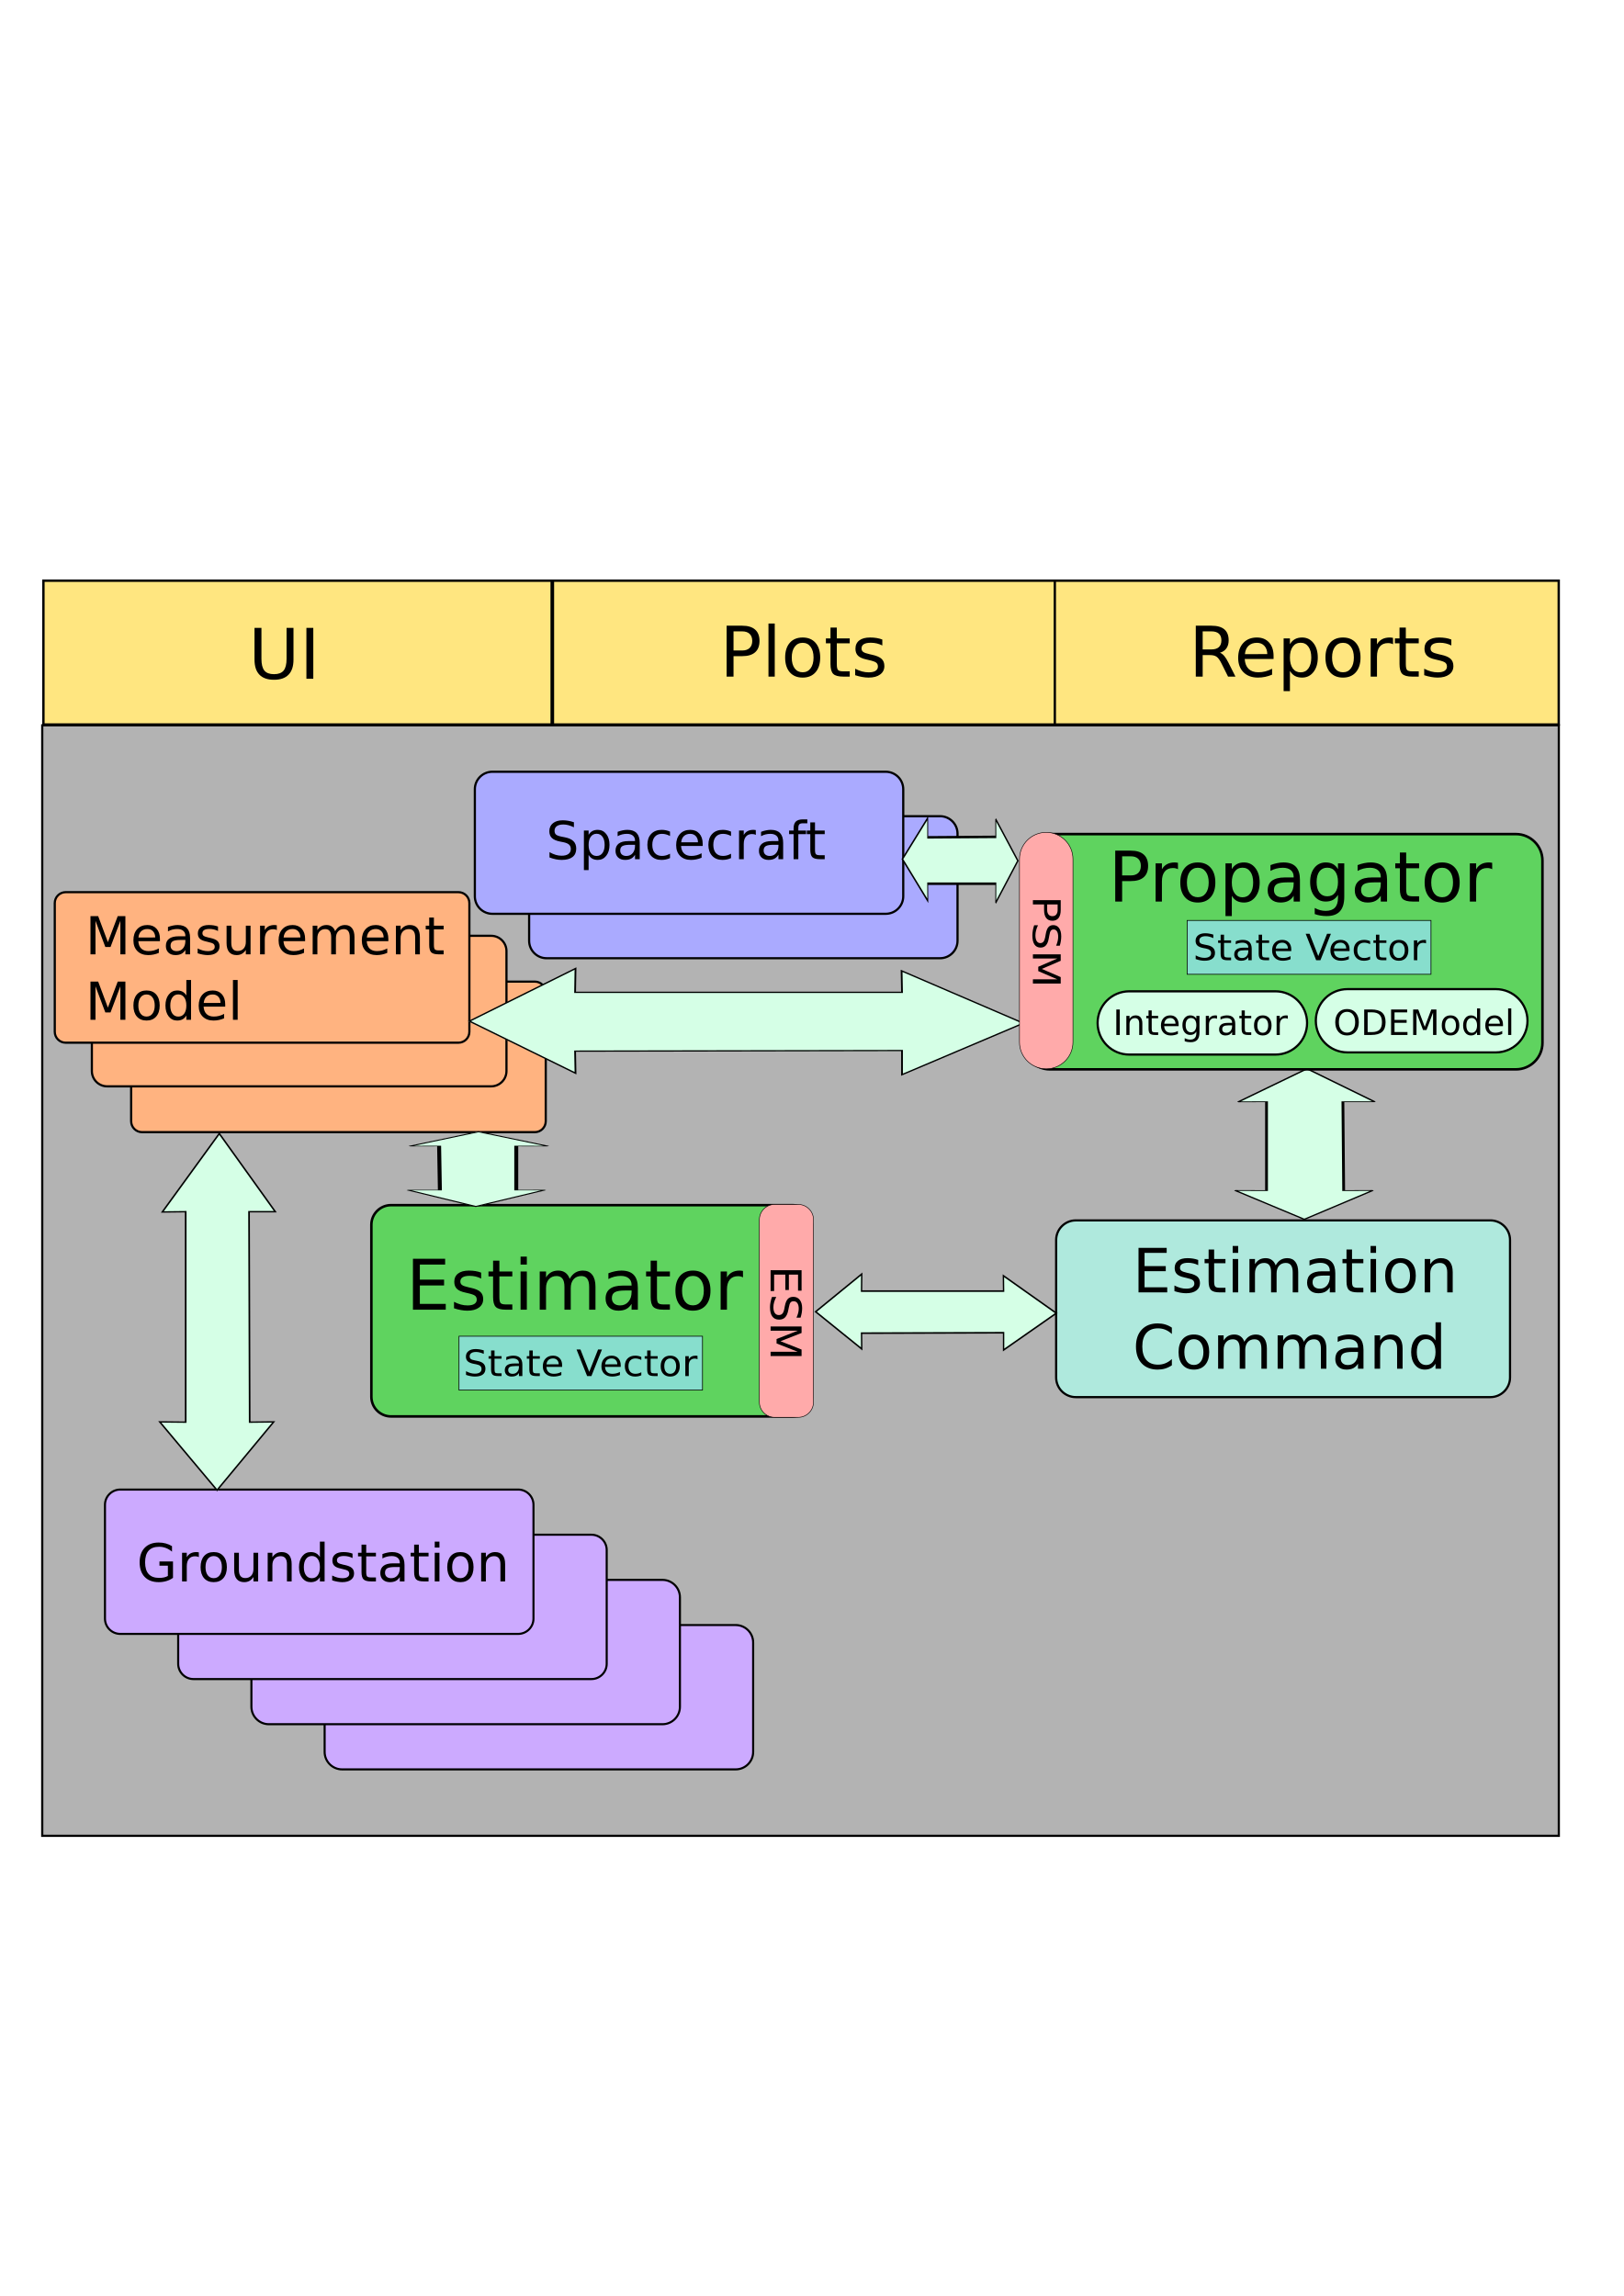
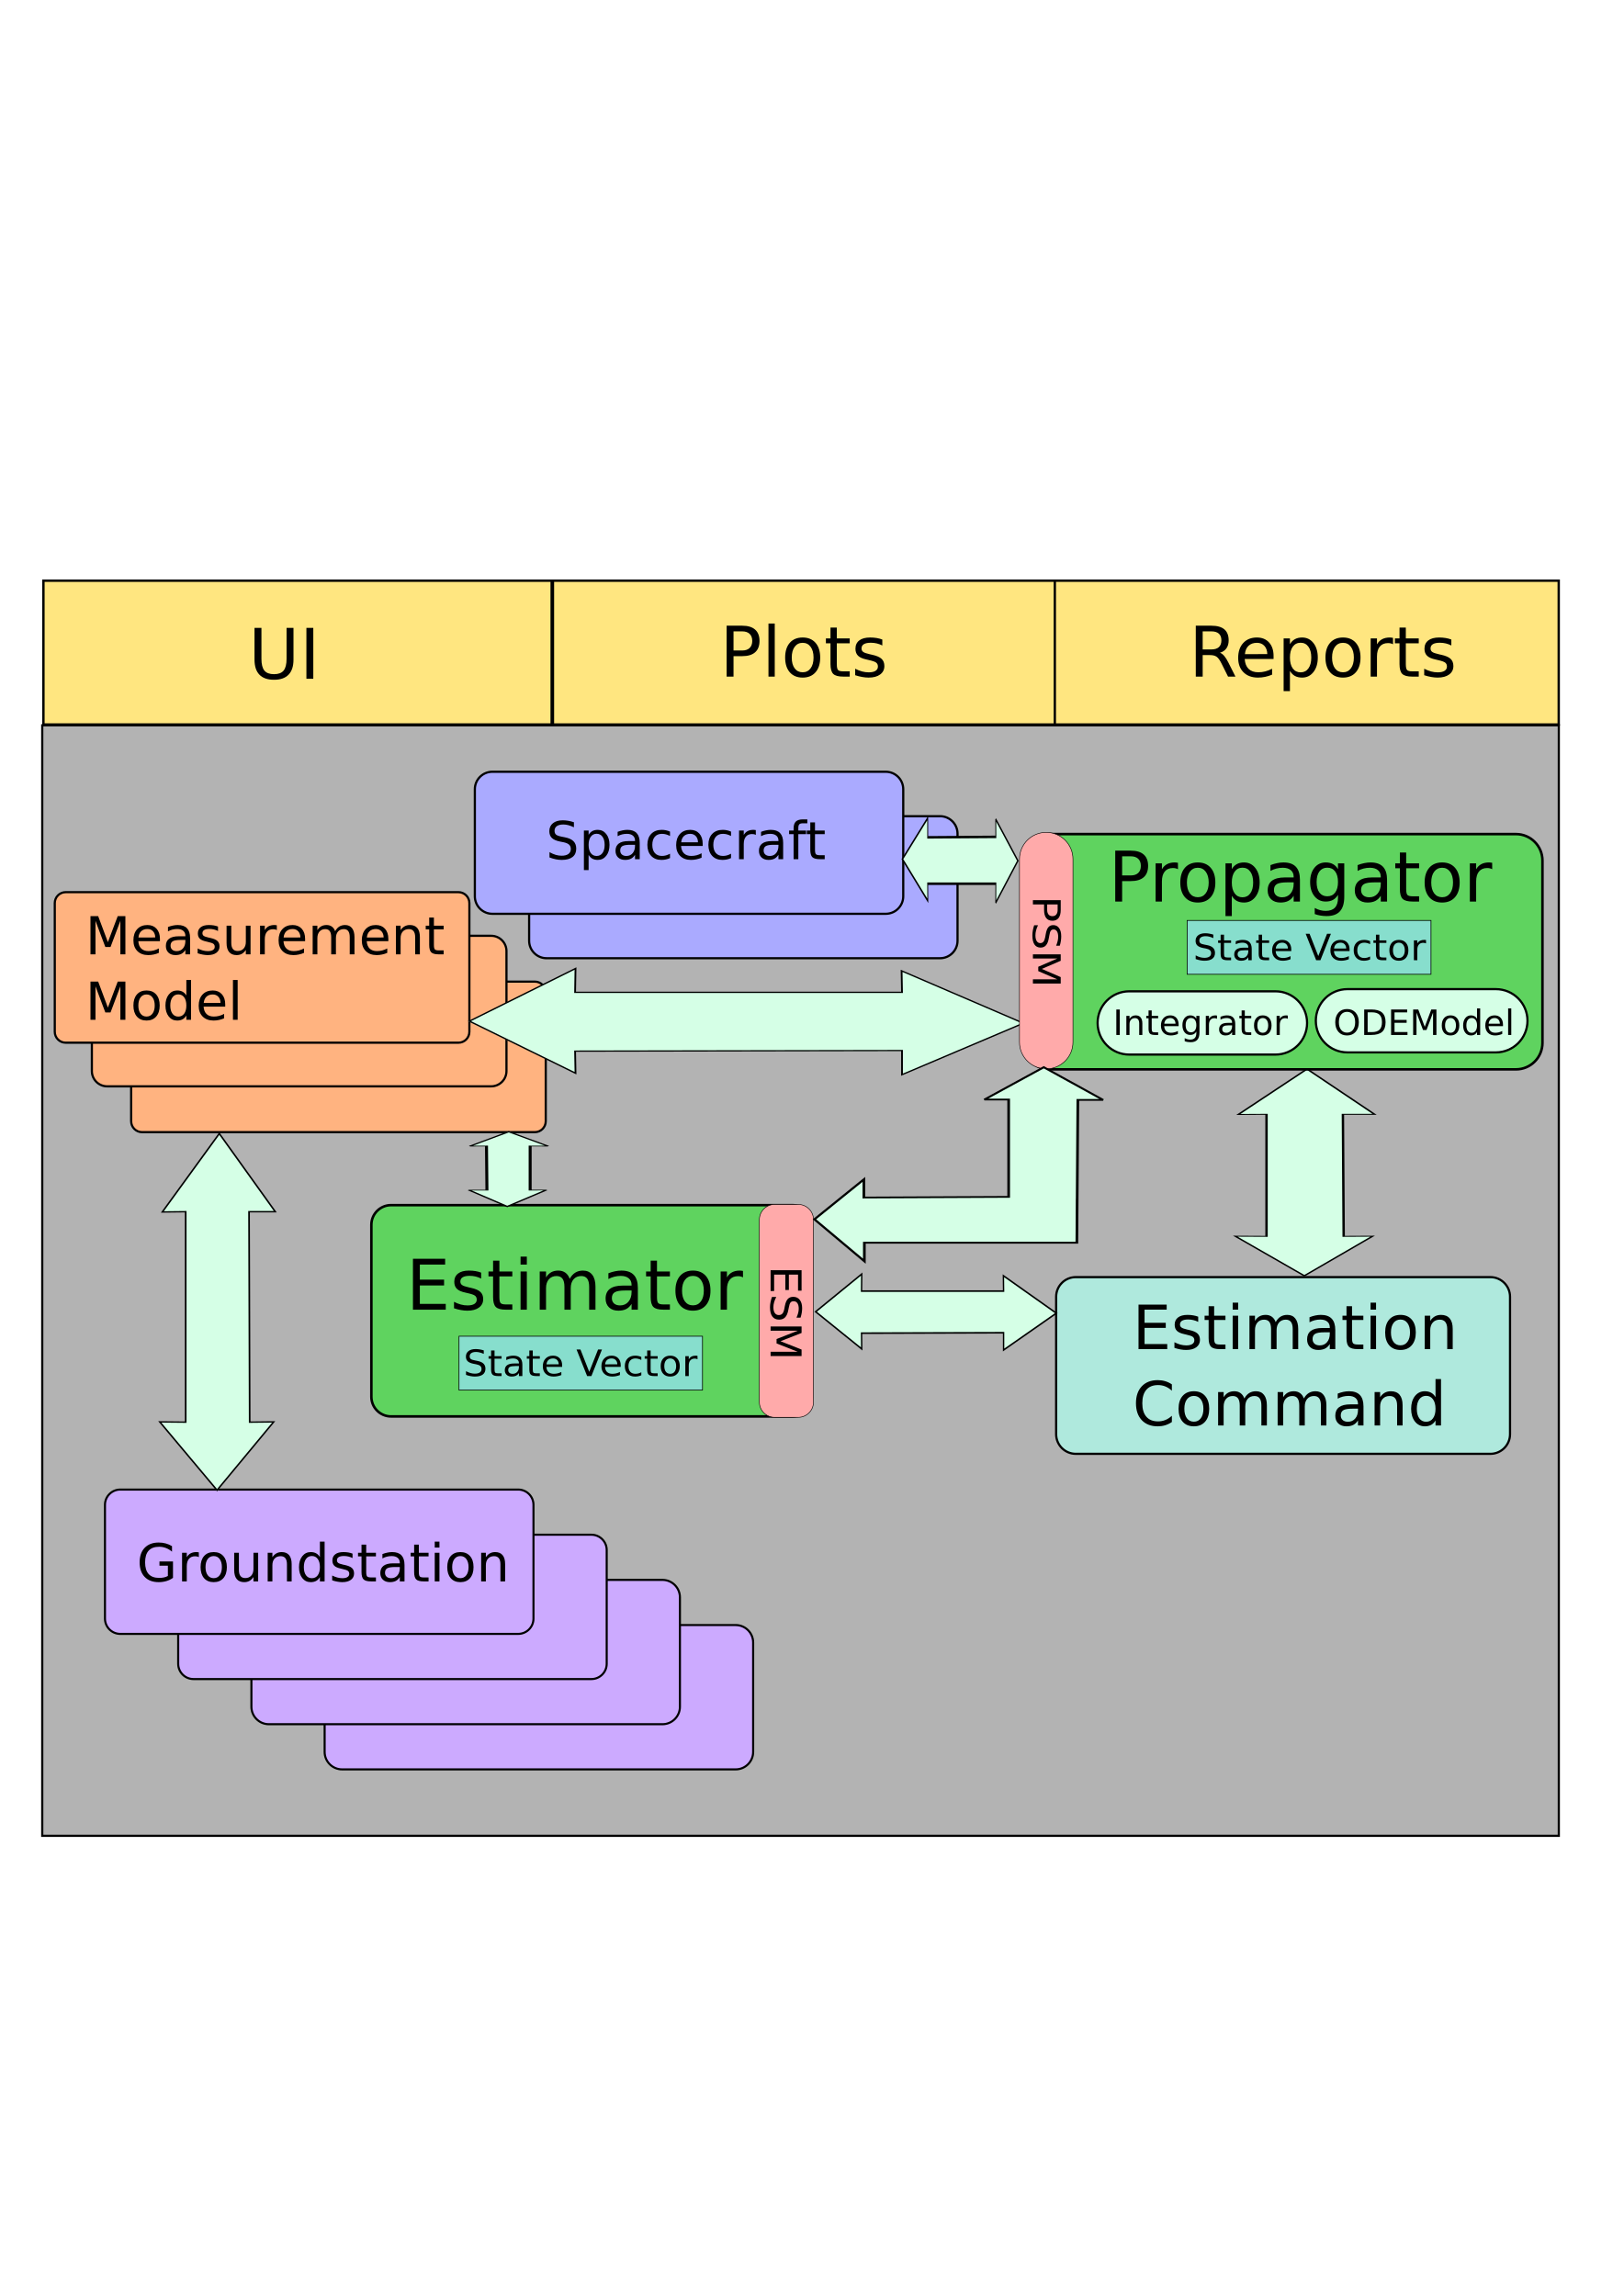
<svg xmlns="http://www.w3.org/2000/svg" width="744.094" height="1052.362" id="svg2">
  <defs id="defs4">
    </defs>
  <g id="layer2" style="display:inline">
    <rect style="fill:#b3b3b3;stroke:#000000" id="rect2383" width="695" height="509" x="19.357" y="332.443" />
    <rect style="fill:#ffe680;stroke:#000000;stroke-width:1.081" id="rect2385" width="232.919" height="65.919" x="19.897" y="266.156" />
    <rect style="fill:#ffe680;stroke:#000000;stroke-width:1.077" id="rect2451" width="230.923" height="65.923" x="253.395" y="266.154" />
    <rect style="fill:#ffe680;stroke:#000000;stroke-width:1.077" id="rect2453" width="230.923" height="65.923" x="483.395" y="266.154" />
    <text xml:space="preserve" style="font-size:32px;font-style:normal;font-weight:normal;fill:#000000;fill-opacity:1;stroke:none;stroke-width:1px;stroke-linecap:butt;stroke-linejoin:miter;stroke-opacity:1;font-family:Bitstream Vera Sans" x="113.857" y="311.116" id="text2437">
      <tspan id="tspan2439" x="113.857" y="311.116">UI</tspan>
    </text>
    <text xml:space="preserve" style="font-size:32px;font-style:normal;font-weight:normal;fill:#000000;fill-opacity:1;stroke:none;stroke-width:1px;stroke-linecap:butt;stroke-linejoin:miter;stroke-opacity:1;font-family:Bitstream Vera Sans" x="329.857" y="310.116" id="text2455">
      <tspan id="tspan2457" x="329.857" y="310.116">Plots</tspan>
    </text>
    <text xml:space="preserve" style="font-size:32px;font-style:normal;font-weight:normal;fill:#000000;fill-opacity:1;stroke:none;stroke-width:1px;stroke-linecap:butt;stroke-linejoin:miter;stroke-opacity:1;font-family:Bitstream Vera Sans" x="544.857" y="310.116" id="text2459">
      <tspan id="tspan2461" x="544.857" y="310.116">Reports</tspan>
    </text>
  </g>
  <g id="layer1" style="display:inline">
    <g id="g3410" transform="translate(-372,-28)">
      <g id="g3405">
        <rect style="fill:#ffb380;stroke:#000000" id="rect2417" width="190" height="69" x="432.099" y="477.919" ry="5.008" />
        <rect style="fill:#ffb380;stroke:#000000" id="rect2419" width="190" height="69" x="414.099" y="456.919" ry="7.012" />
        <rect style="fill:#ffb380;stroke:#000000" id="rect2421" width="190" height="69" x="397.099" y="436.919" ry="5.008" />
      </g>
      <text id="text2441" y="465.419" x="411.101" style="font-size:24px;font-style:normal;font-weight:normal;fill:#000000;fill-opacity:1;stroke:none;stroke-width:1px;stroke-linecap:butt;stroke-linejoin:miter;stroke-opacity:1;font-family:Bitstream Vera Sans" xml:space="preserve">
        <tspan y="465.419" x="411.101" id="tspan2443">Measurement</tspan>
        <tspan id="tspan2445" y="495.419" x="411.101">Model</tspan>
      </text>
    </g>
    <g id="g4753" transform="translate(-2,21)">
      <g id="g4739">
        <rect ry="9.015" style="fill:#5fd35f;stroke:#000000;stroke-width:1.159" id="rect2413" width="201.841" height="96.841" x="172.189" y="531.371" />
        <text xml:space="preserve" style="font-size:32px;font-style:normal;font-weight:normal;fill:#000000;fill-opacity:1;stroke:none;stroke-width:1px;stroke-linecap:butt;stroke-linejoin:miter;stroke-opacity:1;font-family:Bitstream Vera Sans" x="188.106" y="579.291" id="text2429">
          <tspan id="tspan2431" x="188.106" y="579.291">Estimator</tspan>
        </text>
        <g id="g4726" transform="translate(-755,-29)">
          <rect y="620.451" x="967.349" height="24.703" width="111.583" id="rect2411" style="fill:#87decd;stroke:#000000;stroke-width:0.327" />
          <text transform="scale(1.022527,0.9779695)" id="text2447" y="653.098" x="948.006" style="font-size:17.057px;font-style:normal;font-weight:normal;fill:#000000;fill-opacity:1;stroke:none;stroke-width:1px;stroke-linecap:butt;stroke-linejoin:miter;stroke-opacity:1;font-family:Bitstream Vera Sans" xml:space="preserve">
            <tspan y="653.098" x="948.006" id="tspan2449">State Vector</tspan>
          </text>
        </g>
      </g>
      <g id="g4748">
        <rect style="fill:#ffaaaa;stroke:#000000;stroke-width:0.256" id="rect2504" width="97.579" height="24.799" x="531.05" y="-374.801" transform="matrix(0,1,-1,0,0,0)" ry="7" />
        <text xml:space="preserve" style="font-size:19.9px;font-style:normal;font-weight:normal;fill:#000000;fill-opacity:1;stroke:none;stroke-width:1px;stroke-linecap:butt;stroke-linejoin:miter;stroke-opacity:1;font-family:Bitstream Vera Sans" x="546.879" y="-363.142" id="text2506" transform="matrix(0,1.022527,-0.9779695,0,0,0)">
          <tspan x="546.879" y="-363.142" id="tspan2510">ESM</tspan>
        </text>
      </g>
    </g>
    <g id="g2661" transform="translate(-302.9519,-25.03481)">
      <g style="fill:#ccaaff" id="g2640">
        <rect style="fill:#ccaaff;stroke:#000000;stroke-width:0.951" id="rect2612" width="196.374" height="66.158" x="451.723" y="769.87" ry="8.013" />
        <rect style="fill:#ccaaff;stroke:#000000;stroke-width:0.951;display:inline" id="rect2624" width="196.374" height="66.158" x="418.168" y="749.169" ry="8.013" />
        <rect style="fill:#ccaaff;stroke:#000000;stroke-width:0.951;display:inline" id="rect2632" width="196.374" height="66.158" x="384.612" y="728.469" ry="7.012" />
        <rect style="fill:#ccaaff;stroke:#000000;stroke-width:0.951;display:inline" id="rect2636" width="196.374" height="66.158" x="351.057" y="707.768" ry="7.012" />
      </g>
      <text id="text2620" y="749.862" x="365.605" style="font-size:24px;font-style:normal;font-weight:normal;fill:#000000;fill-opacity:1;stroke:none;stroke-width:1px;stroke-linecap:butt;stroke-linejoin:miter;stroke-opacity:1;font-family:Bitstream Vera Sans" xml:space="preserve">
        <tspan y="749.862" x="365.605" id="tspan2622">Groundstation</tspan>
      </text>
    </g>
    <g id="g2371" transform="translate(85.89061,-341.0414)">
      <g id="g2367">
        <rect style="fill:#aaaaff;stroke:#000000;stroke-width:1.005;display:inline" id="rect2630" width="196.32" height="65.103" x="156.595" y="715.14" ry="8.013" />
        <rect style="fill:#aaaaff;stroke:#000000;stroke-width:1.005;display:inline" id="rect2638" width="196.32" height="65.103" x="131.72" y="694.773" ry="8.013" />
      </g>
      <text id="text2616" y="734.837" x="164.272" style="font-size:24px;font-style:normal;font-weight:normal;fill:#000000;fill-opacity:1;stroke:none;stroke-width:1px;stroke-linecap:butt;stroke-linejoin:miter;stroke-opacity:1;font-family:Bitstream Vera Sans" xml:space="preserve">
        <tspan y="734.837" x="164.272" id="tspan2618">Spacecraft</tspan>
      </text>
    </g>
    <g id="g3374" transform="matrix(1.070063,0,0,0.7624464,683.869,137.6775)" style="fill:#d5ffe6">
      <g id="g3365" style="fill:#d5ffe6">
        <rect style="fill:#d5ffe6;fill-opacity:1;stroke:#000000;stroke-width:0;stroke-miterlimit:4;stroke-dasharray:none;stroke-opacity:1" id="rect2382" width="152.72" height="35.058" x="-404.803" y="416.31" ry="0" />
        <path style="fill:#d5ffe6;fill-opacity:1;stroke:#000000;stroke-width:0;stroke-miterlimit:4;stroke-dasharray:none;stroke-opacity:1" id="path2384" d="M -327.542,119.819 L -438.726,184.011 L -438.726,55.627 L -327.542,119.819 z " transform="matrix(0.4666255,0,0,0.4901335,-48.16843,375.6122)" />
        <path style="fill:#d5ffe6;fill-opacity:1;stroke:#000000;stroke-width:0;stroke-miterlimit:4;stroke-dasharray:none;stroke-opacity:1;display:inline" id="path2386" d="M -327.542,119.819 L -438.726,184.011 L -438.726,55.627 L -327.542,119.819 z " transform="matrix(-0.4143888,0,0,0.4901335,-574.2693,374.6105)" />
      </g>
      <path id="path3372" d="M -438.053,433.29 L -392.621,464.58 L -392.798,451.321 L -252.791,450.968 L -252.791,465.464 L -200.818,434.528 L -252.967,403.061 L -252.791,415.966 L -392.798,415.966 L -392.621,401.647 L -438.053,433.29 z " style="fill:#d5ffe6;fill-rule:evenodd;stroke:#000000;stroke-width:0.763px;stroke-linecap:butt;stroke-linejoin:miter;stroke-opacity:1" />
    </g>
-     <g id="g3381" transform="matrix(0,0.1443261,-1,0,652.5554,581.9651)" style="fill:#d5ffe6;display:inline">
+     <g id="g3381" transform="matrix(0,0.1443261,-0.5659306,0,478.3623,581.9651)" style="fill:#d5ffe6;display:inline">
      <g id="g3383" style="fill:#d5ffe6">
        <rect style="fill:#d5ffe6;fill-opacity:1;stroke:#000000;stroke-width:0;stroke-miterlimit:4;stroke-dasharray:none;stroke-opacity:1" id="rect3385" width="152.72" height="35.058" x="-404.803" y="416.31" ry="0" />
        <path style="fill:#d5ffe6;fill-opacity:1;stroke:#000000;stroke-width:0;stroke-miterlimit:4;stroke-dasharray:none;stroke-opacity:1" id="path3387" d="M -327.542,119.819 L -438.726,184.011 L -438.726,55.627 L -327.542,119.819 z " transform="matrix(0.4666255,0,0,0.4901335,-48.16843,375.6122)" />
        <path style="fill:#d5ffe6;fill-opacity:1;stroke:#000000;stroke-width:0;stroke-miterlimit:4;stroke-dasharray:none;stroke-opacity:1;display:inline" id="path3389" d="M -327.542,119.819 L -438.726,184.011 L -438.726,55.627 L -327.542,119.819 z " transform="matrix(-0.4143888,0,0,0.4901335,-574.2693,374.6105)" />
      </g>
-       <path id="path3391" d="M -438.053,433.29 L -392.621,464.58 L -392.798,451.321 L -252.791,450.968 L -252.791,465.464 L -200.818,434.528 L -252.967,403.061 L -252.791,415.966 L -392.798,415.966 L -392.621,401.647 L -438.053,433.29 z " style="fill:#d5ffe6;fill-rule:evenodd;stroke:#000000;stroke-width:1.815px;stroke-linecap:butt;stroke-linejoin:miter;stroke-opacity:1" />
+       <path id="path3391" d="M -438.053,433.29 L -392.621,464.58 L -392.798,451.321 L -252.791,450.968 L -252.791,465.464 L -200.818,434.528 L -252.967,403.061 L -252.791,415.966 L -392.798,415.966 L -392.621,401.647 L -438.053,433.29 z " style="fill:#d5ffe6;fill-rule:evenodd;stroke:#000000;stroke-width:2.412px;stroke-linecap:butt;stroke-linejoin:miter;stroke-opacity:1" />
    </g>
-     <g id="g4408" transform="translate(93,22)">
+     <g id="g4408" transform="translate(93,48)">
      <rect ry="9.008" y="537.362" x="391" height="81" width="208" id="rect3419" style="fill:#afe9dd;fill-opacity:1;stroke:#000000;stroke-width:1;stroke-miterlimit:4;stroke-dasharray:none;stroke-opacity:1" />
      <text id="text4392" y="570.362" x="426" style="font-size:28px;font-style:normal;font-weight:normal;fill:#000000;fill-opacity:1;stroke:none;stroke-width:1px;stroke-linecap:butt;stroke-linejoin:miter;stroke-opacity:1;font-family:Bitstream Vera Sans" xml:space="preserve">
        <tspan y="570.362" x="426" id="tspan4394">Estimation</tspan>
        <tspan id="tspan4396" y="605.362" x="426">Command</tspan>
      </text>
    </g>
    <g id="g4423" transform="matrix(0.5334955,0,0,0.9793255,-89.5826,77.77036)" style="fill:#d5ffe6;display:inline" />
    <g id="g4435" transform="matrix(0,-0.6889774,0.8294727,0,-259.9356,381.2129)" style="fill:#d5ffe6;display:inline">
      <g id="g4437" style="fill:#d5ffe6">
        <rect style="fill:#d5ffe6;fill-opacity:1;stroke:#000000;stroke-width:0;stroke-miterlimit:4;stroke-dasharray:none;stroke-opacity:1" id="rect4439" width="152.72" height="35.058" x="-404.803" y="416.31" ry="0" />
        <path style="fill:#d5ffe6;fill-opacity:1;stroke:#000000;stroke-width:0;stroke-miterlimit:4;stroke-dasharray:none;stroke-opacity:1" id="path4441" d="M -327.542,119.819 L -438.726,184.011 L -438.726,55.627 L -327.542,119.819 z " transform="matrix(0.4666255,0,0,0.4901335,-48.16843,375.6122)" />
        <path style="fill:#d5ffe6;fill-opacity:1;stroke:#000000;stroke-width:0;stroke-miterlimit:4;stroke-dasharray:none;stroke-opacity:1;display:inline" id="path4443" d="M -327.542,119.819 L -438.726,184.011 L -438.726,55.627 L -327.542,119.819 z " transform="matrix(-0.4143888,0,0,0.4901335,-574.2693,374.6105)" />
      </g>
      <path id="path4445" d="M -438.053,433.29 L -392.621,464.58 L -392.798,451.321 L -252.791,450.968 L -252.791,465.464 L -200.818,434.528 L -252.967,403.061 L -252.791,415.966 L -392.798,415.966 L -392.621,401.647 L -438.053,433.29 z " style="fill:#d5ffe6;fill-rule:evenodd;stroke:#000000;stroke-width:0.912px;stroke-linecap:butt;stroke-linejoin:miter;stroke-opacity:1" />
    </g>
    <g id="g4447" transform="matrix(-0.5334955,0,0,-0.9793255,-245.2306,830.3885)" style="fill:#d5ffe6;display:inline">
      <g id="g4449" style="fill:#d5ffe6">
        <rect style="fill:#d5ffe6;fill-opacity:1;stroke:#000000;stroke-width:0;stroke-miterlimit:4;stroke-dasharray:none;stroke-opacity:1" id="rect4451" width="152.72" height="35.058" x="-404.803" y="416.31" ry="0" />
        <path style="fill:#d5ffe6;fill-opacity:1;stroke:#000000;stroke-width:0;stroke-miterlimit:4;stroke-dasharray:none;stroke-opacity:1" id="path4453" d="M -327.542,119.819 L -438.726,184.011 L -438.726,55.627 L -327.542,119.819 z " transform="matrix(0.4666255,0,0,0.4901335,-48.16843,375.6122)" />
        <path style="fill:#d5ffe6;fill-opacity:1;stroke:#000000;stroke-width:0;stroke-miterlimit:4;stroke-dasharray:none;stroke-opacity:1;display:inline" id="path4455" d="M -327.542,119.819 L -438.726,184.011 L -438.726,55.627 L -327.542,119.819 z " transform="matrix(-0.4143888,0,0,0.4901335,-574.2693,374.6105)" />
      </g>
      <path id="path4457" d="M -438.053,433.29 L -392.621,464.58 L -392.798,451.321 L -252.791,450.968 L -252.791,465.464 L -200.818,434.528 L -252.967,403.061 L -252.791,415.966 L -392.798,415.966 L -392.621,401.647 L -438.053,433.29 z " style="fill:#d5ffe6;fill-rule:evenodd;stroke:#000000;stroke-width:0.954px;stroke-linecap:butt;stroke-linejoin:miter;stroke-opacity:1" />
    </g>
-     <g id="g4463" transform="matrix(0,-0.290963,1,0,164.4446,431.4183)" style="fill:#d5ffe6;display:inline">
+     <g id="g4463" transform="matrix(0,-0.3994755,1,0,164.4446,409.7556)" style="fill:#d5ffe6;display:inline">
      <g id="g4465" style="fill:#d5ffe6">
        <rect style="fill:#d5ffe6;fill-opacity:1;stroke:#000000;stroke-width:0;stroke-miterlimit:4;stroke-dasharray:none;stroke-opacity:1" id="rect4467" width="152.72" height="35.058" x="-404.803" y="416.31" ry="0" />
        <path style="fill:#d5ffe6;fill-opacity:1;stroke:#000000;stroke-width:0;stroke-miterlimit:4;stroke-dasharray:none;stroke-opacity:1" id="path4469" d="M -327.542,119.819 L -438.726,184.011 L -438.726,55.627 L -327.542,119.819 z " transform="matrix(0.4666255,0,0,0.4901335,-48.16843,375.6122)" />
        <path style="fill:#d5ffe6;fill-opacity:1;stroke:#000000;stroke-width:0;stroke-miterlimit:4;stroke-dasharray:none;stroke-opacity:1;display:inline" id="path4471" d="M -327.542,119.819 L -438.726,184.011 L -438.726,55.627 L -327.542,119.819 z " transform="matrix(-0.4143888,0,0,0.4901335,-574.2693,374.6105)" />
      </g>
-       <path id="path4473" d="M -438.053,433.29 L -392.621,464.58 L -392.798,451.321 L -252.791,450.968 L -252.791,465.464 L -200.818,434.528 L -252.967,403.061 L -252.791,415.966 L -392.798,415.966 L -392.621,401.647 L -438.053,433.29 z " style="fill:#d5ffe6;fill-rule:evenodd;stroke:#000000;stroke-width:1.278px;stroke-linecap:butt;stroke-linejoin:miter;stroke-opacity:1" />
+       <path id="path4473" d="M -438.053,433.29 L -392.621,464.58 L -392.798,451.321 L -252.791,450.968 L -252.791,465.464 L -200.818,434.528 L -252.967,403.061 L -252.791,415.966 L -392.798,415.966 L -392.621,401.647 L -438.053,433.29 z " style="fill:#d5ffe6;fill-rule:evenodd;stroke:#000000;stroke-width:1.091px;stroke-linecap:butt;stroke-linejoin:miter;stroke-opacity:1" />
    </g>
    <g id="g4475" transform="matrix(-0.2229817,0,0,-0.6073499,368.7717,657.682)" style="fill:#d5ffe6;display:inline">
      <g id="g4477" style="fill:#d5ffe6">
        <rect style="fill:#d5ffe6;fill-opacity:1;stroke:#000000;stroke-width:0;stroke-miterlimit:4;stroke-dasharray:none;stroke-opacity:1" id="rect4479" width="152.72" height="35.058" x="-404.803" y="416.31" ry="0" />
        <path style="fill:#d5ffe6;fill-opacity:1;stroke:#000000;stroke-width:0;stroke-miterlimit:4;stroke-dasharray:none;stroke-opacity:1" id="path4481" d="M -327.542,119.819 L -438.726,184.011 L -438.726,55.627 L -327.542,119.819 z " transform="matrix(0.4666255,0,0,0.4901335,-48.16843,375.6122)" />
        <path style="fill:#d5ffe6;fill-opacity:1;stroke:#000000;stroke-width:0;stroke-miterlimit:4;stroke-dasharray:none;stroke-opacity:1;display:inline" id="path4483" d="M -327.542,119.819 L -438.726,184.011 L -438.726,55.627 L -327.542,119.819 z " transform="matrix(-0.4143888,0,0,0.4901335,-574.2693,374.6105)" />
      </g>
      <path id="path4485" d="M -438.053,433.29 L -392.621,464.58 L -392.798,451.321 L -252.791,450.968 L -252.791,465.464 L -200.818,434.528 L -252.967,403.061 L -252.791,415.966 L -392.798,415.966 L -392.621,401.647 L -438.053,433.29 z " style="fill:#d5ffe6;fill-rule:evenodd;stroke:#000000;stroke-width:1.873px;stroke-linecap:butt;stroke-linejoin:miter;stroke-opacity:1" />
    </g>
    <g id="g4487" transform="matrix(0.4648931,0,0,0.545354,577.4346,364.921)" style="fill:#d5ffe6;display:inline">
      <g id="g4489" style="fill:#d5ffe6">
        <rect style="fill:#d5ffe6;fill-opacity:1;stroke:#000000;stroke-width:0;stroke-miterlimit:4;stroke-dasharray:none;stroke-opacity:1" id="rect4491" width="152.72" height="35.058" x="-404.803" y="416.31" ry="0" />
        <path style="fill:#d5ffe6;fill-opacity:1;stroke:#000000;stroke-width:0;stroke-miterlimit:4;stroke-dasharray:none;stroke-opacity:1" id="path4493" d="M -327.542,119.819 L -438.726,184.011 L -438.726,55.627 L -327.542,119.819 z " transform="matrix(0.4666255,0,0,0.4901335,-48.16843,375.6122)" />
        <path style="fill:#d5ffe6;fill-opacity:1;stroke:#000000;stroke-width:0;stroke-miterlimit:4;stroke-dasharray:none;stroke-opacity:1;display:inline" id="path4495" d="M -327.542,119.819 L -438.726,184.011 L -438.726,55.627 L -327.542,119.819 z " transform="matrix(-0.4143888,0,0,0.4901335,-574.2693,374.6105)" />
      </g>
      <path id="path4497" d="M -438.053,433.29 L -392.621,464.58 L -392.798,451.321 L -252.791,450.968 L -252.791,465.464 L -200.818,434.528 L -252.967,403.061 L -252.791,415.966 L -392.798,415.966 L -392.621,401.647 L -438.053,433.29 z " style="fill:#d5ffe6;fill-rule:evenodd;stroke:#000000;stroke-width:1.369px;stroke-linecap:butt;stroke-linejoin:miter;stroke-opacity:1" />
    </g>
    <g id="g4854" transform="translate(-37,10)">
      <g id="g4834">
        <rect ry="12.144" style="fill:#5fd35f;stroke:#000000;stroke-width:1.165" id="rect2409" width="237.835" height="107.835" x="506.025" y="372.302" />
        <text xml:space="preserve" style="font-size:32px;font-style:normal;font-weight:normal;fill:#000000;fill-opacity:1;stroke:none;stroke-width:1px;stroke-linecap:butt;stroke-linejoin:miter;stroke-opacity:1;font-family:Bitstream Vera Sans" x="544.942" y="403.22" id="text2433">
          <tspan id="tspan2435" x="544.942" y="403.22">Propagator</tspan>
        </text>
      </g>
      <g transform="translate(-328,-77)" id="g4783">
        <rect style="fill:#87decd;stroke:#000000;stroke-width:0.327" id="rect2478" width="111.752" height="24.68" x="909.024" y="488.88" />
        <text xml:space="preserve" style="font-size:17.007px;font-style:normal;font-weight:normal;fill:#000000;fill-opacity:1;stroke:none;stroke-width:1px;stroke-linecap:butt;stroke-linejoin:miter;stroke-opacity:1;font-family:Bitstream Vera Sans" x="893.483" y="517.49" id="text2480" transform="scale(1.020444,0.9799655)">
          <tspan id="tspan2482" x="893.483" y="517.49">State Vector</tspan>
        </text>
      </g>
      <g id="g4849">
        <rect style="fill:#ffaaaa;stroke:#000000;stroke-width:0.254" id="rect2512" width="108.398" height="24.511" x="371.512" y="-528.707" transform="matrix(0,1,-1,0,0,0)" ry="12.256" />
        <text xml:space="preserve" style="font-size:18.729px;font-style:normal;font-weight:normal;fill:#000000;fill-opacity:1;stroke:none;stroke-width:1px;stroke-linecap:butt;stroke-linejoin:miter;stroke-opacity:1;font-family:Bitstream Vera Sans" x="373.778" y="-546.973" id="text2514" transform="matrix(0,1.07175,-0.9330534,0,0,0)">
          <tspan x="373.778" y="-546.973" id="tspan2518">PSM</tspan>
        </text>
      </g>
      <g id="g4839">
        <rect style="fill:#d5ffe6;fill-opacity:1;stroke:#000000;stroke-width:1;stroke-miterlimit:4;stroke-dasharray:none;stroke-opacity:1" id="rect4819" width="96" height="29" x="540" y="444.362" ry="14.5" />
        <text xml:space="preserve" style="font-size:16px;font-style:normal;font-weight:normal;fill:#000000;fill-opacity:1;stroke:none;stroke-width:1px;stroke-linecap:butt;stroke-linejoin:miter;stroke-opacity:1;font-family:Bitstream Vera Sans" x="547" y="464.362" id="text4826">
          <tspan id="tspan4828" x="547" y="464.362">Integrator</tspan>
        </text>
      </g>
      <g id="g4844">
        <rect style="fill:#d5ffe6;fill-opacity:1;stroke:#000000;stroke-width:1;stroke-miterlimit:4;stroke-dasharray:none;stroke-opacity:1" id="rect4821" width="97" height="29" x="640" y="443.362" ry="14.5" />
        <text xml:space="preserve" style="font-size:16px;font-style:normal;font-weight:normal;fill:#000000;fill-opacity:1;stroke:none;stroke-width:1px;stroke-linecap:butt;stroke-linejoin:miter;stroke-opacity:1;font-family:Bitstream Vera Sans" x="648" y="464.362" id="text4830">
          <tspan id="tspan4832" x="648" y="464.362">ODEModel</tspan>
        </text>
      </g>
    </g>
    <g id="g4876" transform="matrix(0,-0.5334955,0.9793255,0,-483.5918,381.9448)" style="fill:#d5ffe6;display:inline">
      <g id="g4878" style="fill:#d5ffe6">
        <rect style="fill:#d5ffe6;fill-opacity:1;stroke:#000000;stroke-width:0;stroke-miterlimit:4;stroke-dasharray:none;stroke-opacity:1" id="rect4880" width="152.72" height="35.058" x="-404.803" y="416.31" ry="0" />
        <path style="fill:#d5ffe6;fill-opacity:1;stroke:#000000;stroke-width:0;stroke-miterlimit:4;stroke-dasharray:none;stroke-opacity:1" id="path4882" d="M -327.542,119.819 L -438.726,184.011 L -438.726,55.627 L -327.542,119.819 z " transform="matrix(0.4666255,0,0,0.4901335,-48.16843,375.6122)" />
        <path style="fill:#d5ffe6;fill-opacity:1;stroke:#000000;stroke-width:0;stroke-miterlimit:4;stroke-dasharray:none;stroke-opacity:1;display:inline" id="path4884" d="M -327.542,119.819 L -438.726,184.011 L -438.726,55.627 L -327.542,119.819 z " transform="matrix(-0.4143888,0,0,0.4901335,-574.2693,374.6105)" />
      </g>
      <path id="path4886" d="M -438.053,433.29 L -392.621,464.58 L -392.798,451.321 L -252.791,450.968 L -252.791,465.464 L -200.818,434.528 L -252.967,403.061 L -252.791,415.966 L -392.798,415.966 L -392.621,401.647 L -438.053,433.29 z " style="fill:#d5ffe6;fill-rule:evenodd;stroke:#000000;stroke-width:0.954px;stroke-linecap:butt;stroke-linejoin:miter;stroke-opacity:1" />
    </g>
+     <g id="g2335" transform="matrix(-0.9059222,0,0,-0.6047341,279.9223,696.6559)">
+       <rect transform="scale(-1,-1)" ry="0" y="-244.251" x="121.457" height="34.333" width="81.476" id="rect2291" style="fill:#d5ffe6;fill-opacity:1;stroke:#000000;stroke-width:0;stroke-miterlimit:4;stroke-dasharray:none;stroke-opacity:1" />
+       <path transform="matrix(0.2210746,0,0,-0.4800002,-31.0473,285.0884)" d="M -327.542,119.819 L -438.726,184.011 L -438.726,55.627 L -327.542,119.819 z " id="path2295" style="fill:#d5ffe6;fill-opacity:1;stroke:#000000;stroke-width:0;stroke-miterlimit:4;stroke-dasharray:none;stroke-opacity:1;display:inline" />
+       <rect transform="matrix(0,-1,1,0,0,0)" ry="0" y="-235.889" x="-324.906" height="34.333" width="81.476" id="rect2303" style="fill:#d5ffe6;fill-opacity:1;stroke:#000000;stroke-width:0;stroke-miterlimit:4;stroke-dasharray:none;stroke-opacity:1" />
+       <path transform="matrix(0,0.2210746,0.4800002,0,-276.7262,415.3149)" d="M -327.542,119.819 L -438.726,184.011 L -438.726,55.627 L -327.542,119.819 z " id="path2307" style="fill:#d5ffe6;fill-opacity:1;stroke:#000000;stroke-width:0;stroke-miterlimit:4;stroke-dasharray:none;stroke-opacity:1;display:inline" />
+       <rect transform="scale(-1,-1)" ry="0" y="-244.779" x="153.762" height="34.333" width="81.476" id="rect2327" style="fill:#d5ffe6;fill-opacity:1;stroke:#000000;stroke-width:0;stroke-miterlimit:4;stroke-dasharray:none;stroke-opacity:1;display:inline" />
+       <path id="path2329" d="M -201.25,244.862 L -201.25,318.612 L -189,318.612 L -219,343.112 L -249,318.362 L -236.25,318.362 L -235.75,210.112 L -128.25,210.112 L -128.25,196.112 L -103,227.862 L -128,258.112 L -128,244.362 L -201.25,244.862 z " style="fill:none;fill-rule:evenodd;stroke:#000000;stroke-width:1.351px;stroke-linecap:butt;stroke-linejoin:miter;stroke-opacity:1" />
+     </g>
+     <g style="display:inline" id="g2343" transform="matrix(-0.6348775,0,0,-0.6047341,-172.8887,856.4059)">
+       <rect transform="scale(-1,-1)" ry="0" y="-244.251" x="121.457" height="34.333" width="81.476" id="rect2345" style="fill:#d5ffe6;fill-opacity:1;stroke:#000000;stroke-width:0;stroke-miterlimit:4;stroke-dasharray:none;stroke-opacity:1" />
+       <path transform="matrix(0.2210746,0,0,-0.4800002,-31.0473,285.0884)" d="M -327.542,119.819 L -438.726,184.011 L -438.726,55.627 L -327.542,119.819 z " id="path2347" style="fill:#d5ffe6;fill-opacity:1;stroke:#000000;stroke-width:0;stroke-miterlimit:4;stroke-dasharray:none;stroke-opacity:1;display:inline" />
+       <rect transform="matrix(0,-1,1,0,0,0)" ry="0" y="-235.889" x="-324.906" height="34.333" width="81.476" id="rect2349" style="fill:#d5ffe6;fill-opacity:1;stroke:#000000;stroke-width:0;stroke-miterlimit:4;stroke-dasharray:none;stroke-opacity:1" />
+       <path transform="matrix(0,0.2210746,0.4800002,0,-276.7262,415.3149)" d="M -327.542,119.819 L -438.726,184.011 L -438.726,55.627 L -327.542,119.819 z " id="path2351" style="fill:#d5ffe6;fill-opacity:1;stroke:#000000;stroke-width:0;stroke-miterlimit:4;stroke-dasharray:none;stroke-opacity:1;display:inline" />
+       <rect transform="scale(-1,-1)" ry="0" y="-244.779" x="153.762" height="34.333" width="81.476" id="rect2353" style="fill:#d5ffe6;fill-opacity:1;stroke:#000000;stroke-width:0;stroke-miterlimit:4;stroke-dasharray:none;stroke-opacity:1;display:inline" />
+       <path id="path2355" d="M -201.25,244.862 L -201.25,318.612 L -189,318.612 L -219,343.112 L -249,318.362 L -236.25,318.362 L -235.75,210.112 L -128.25,210.112 L -128.25,196.112 L -103,227.862 L -128,258.112 L -128,244.362 L -201.25,244.862 z " style="fill:none;fill-rule:evenodd;stroke:#000000;stroke-width:1.614px;stroke-linecap:butt;stroke-linejoin:miter;stroke-opacity:1" />
+     </g>
  </g>
</svg>
